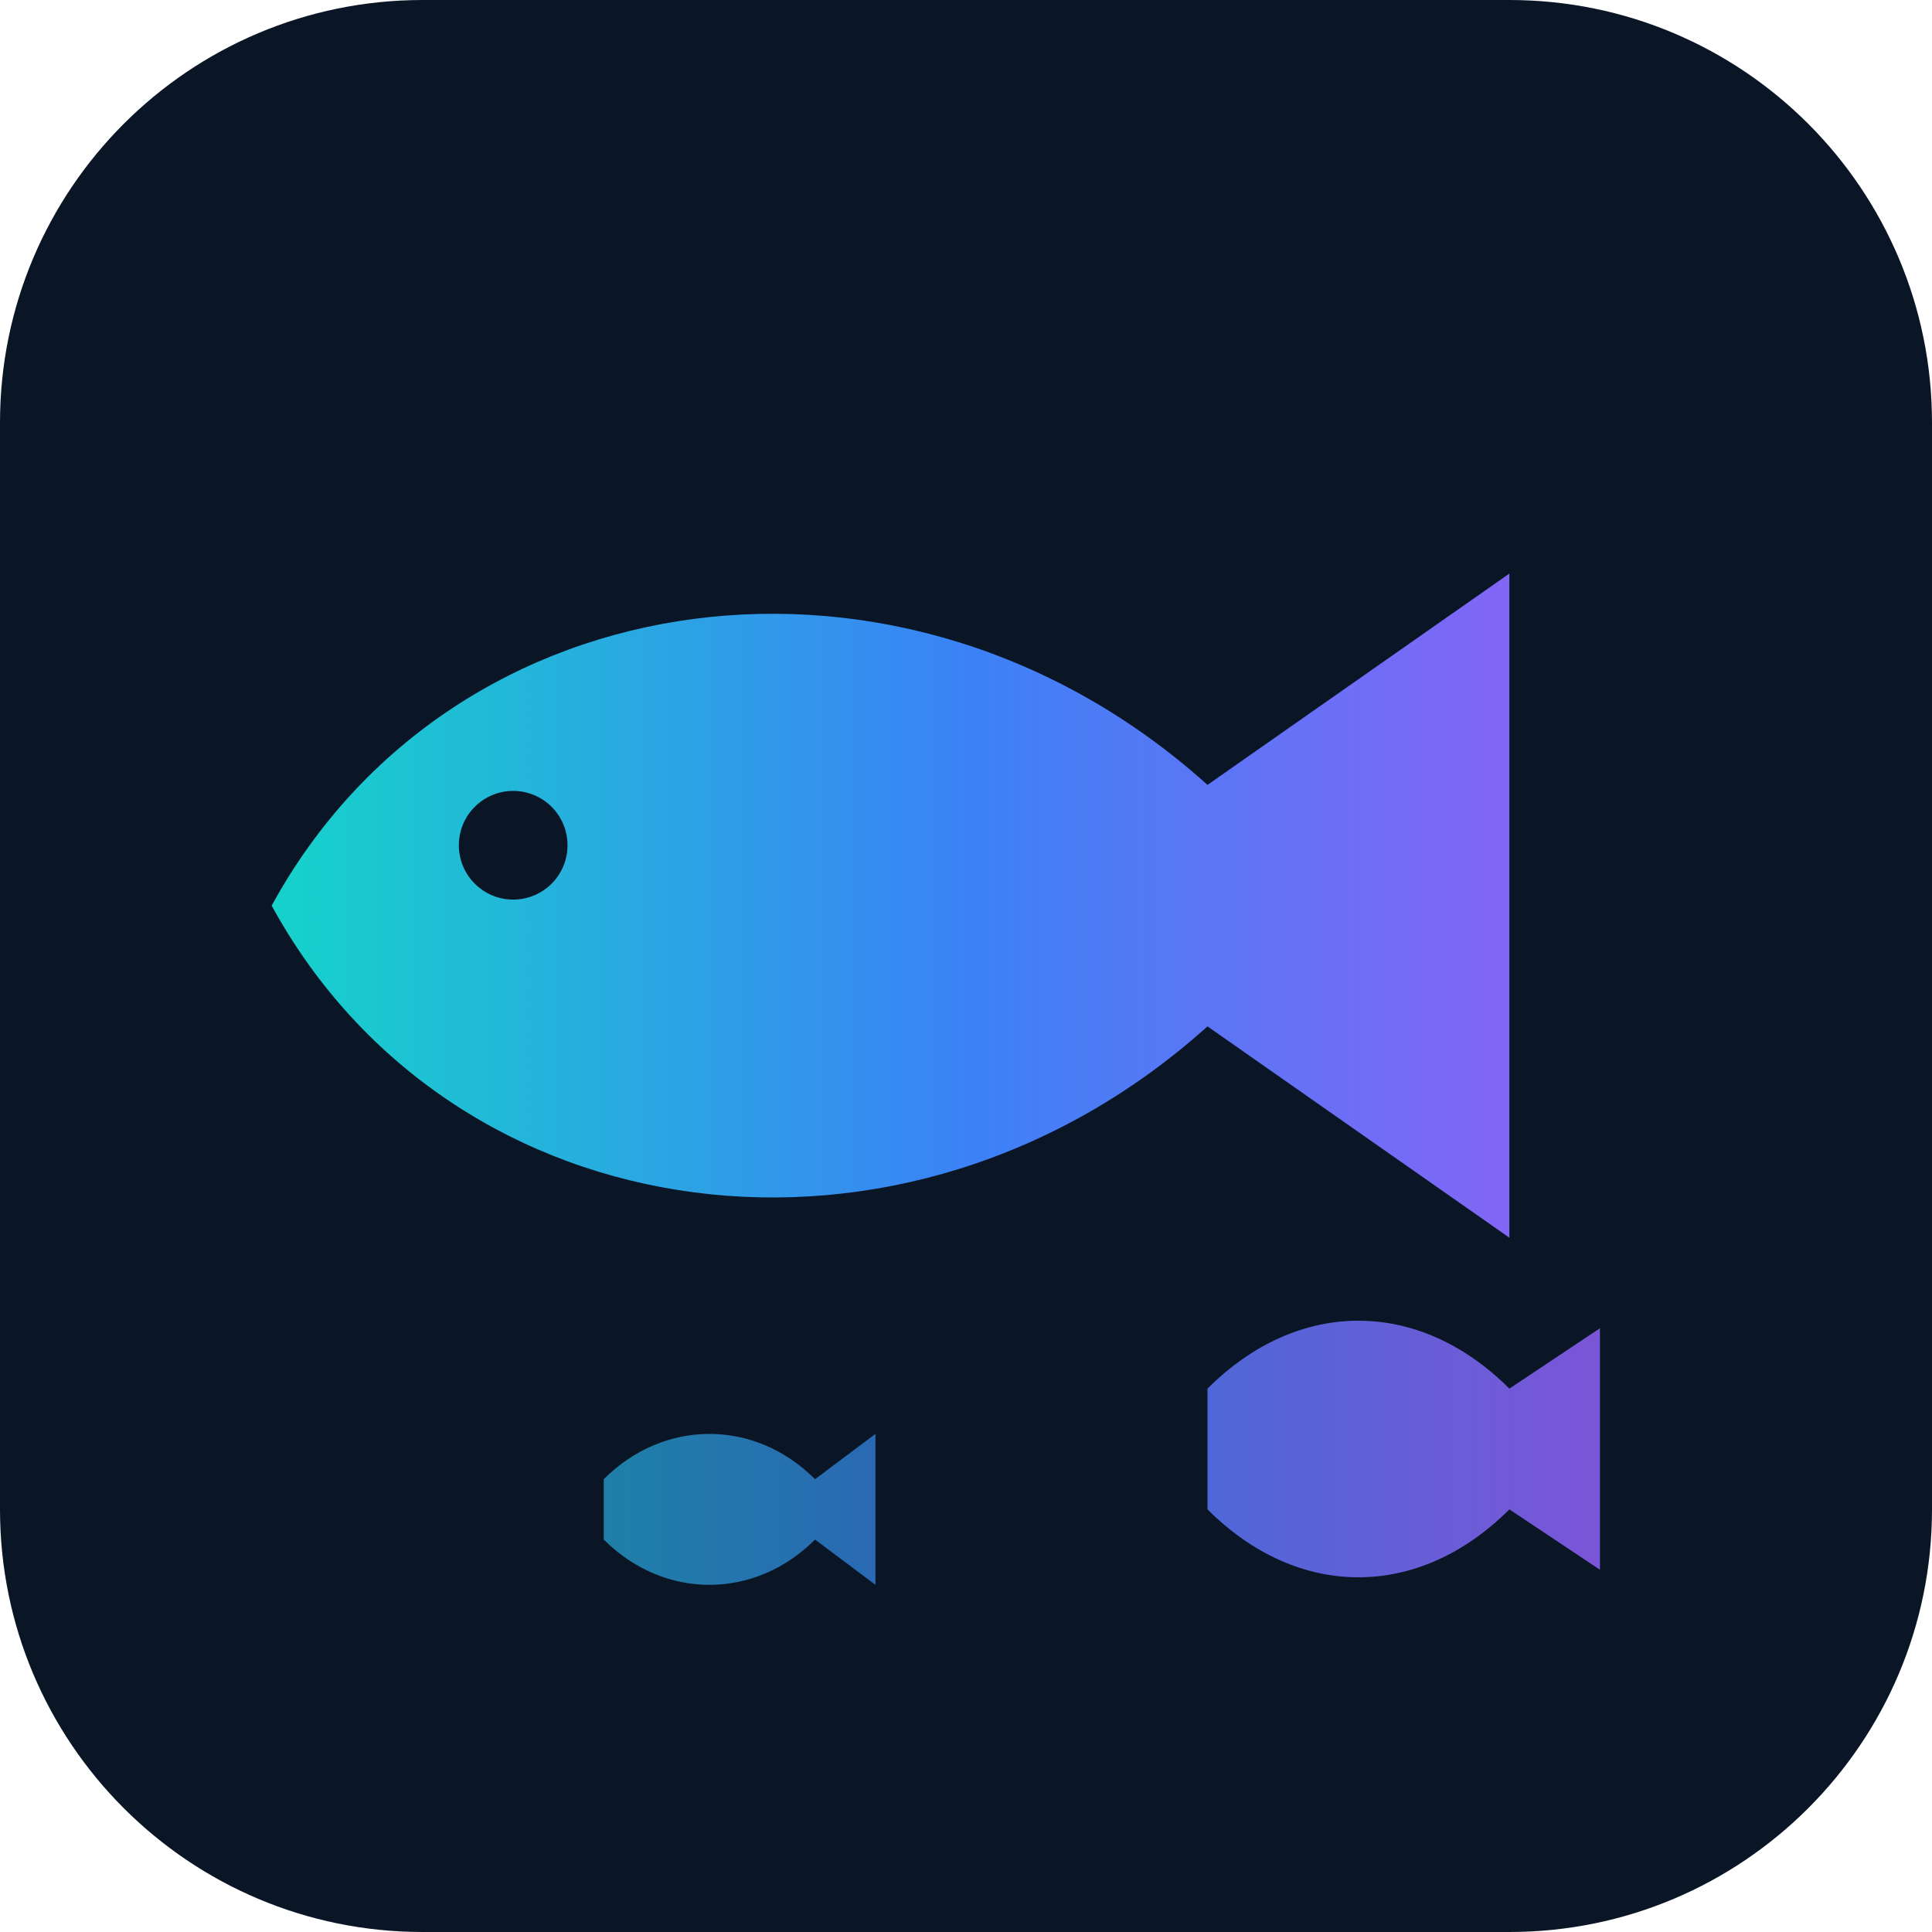
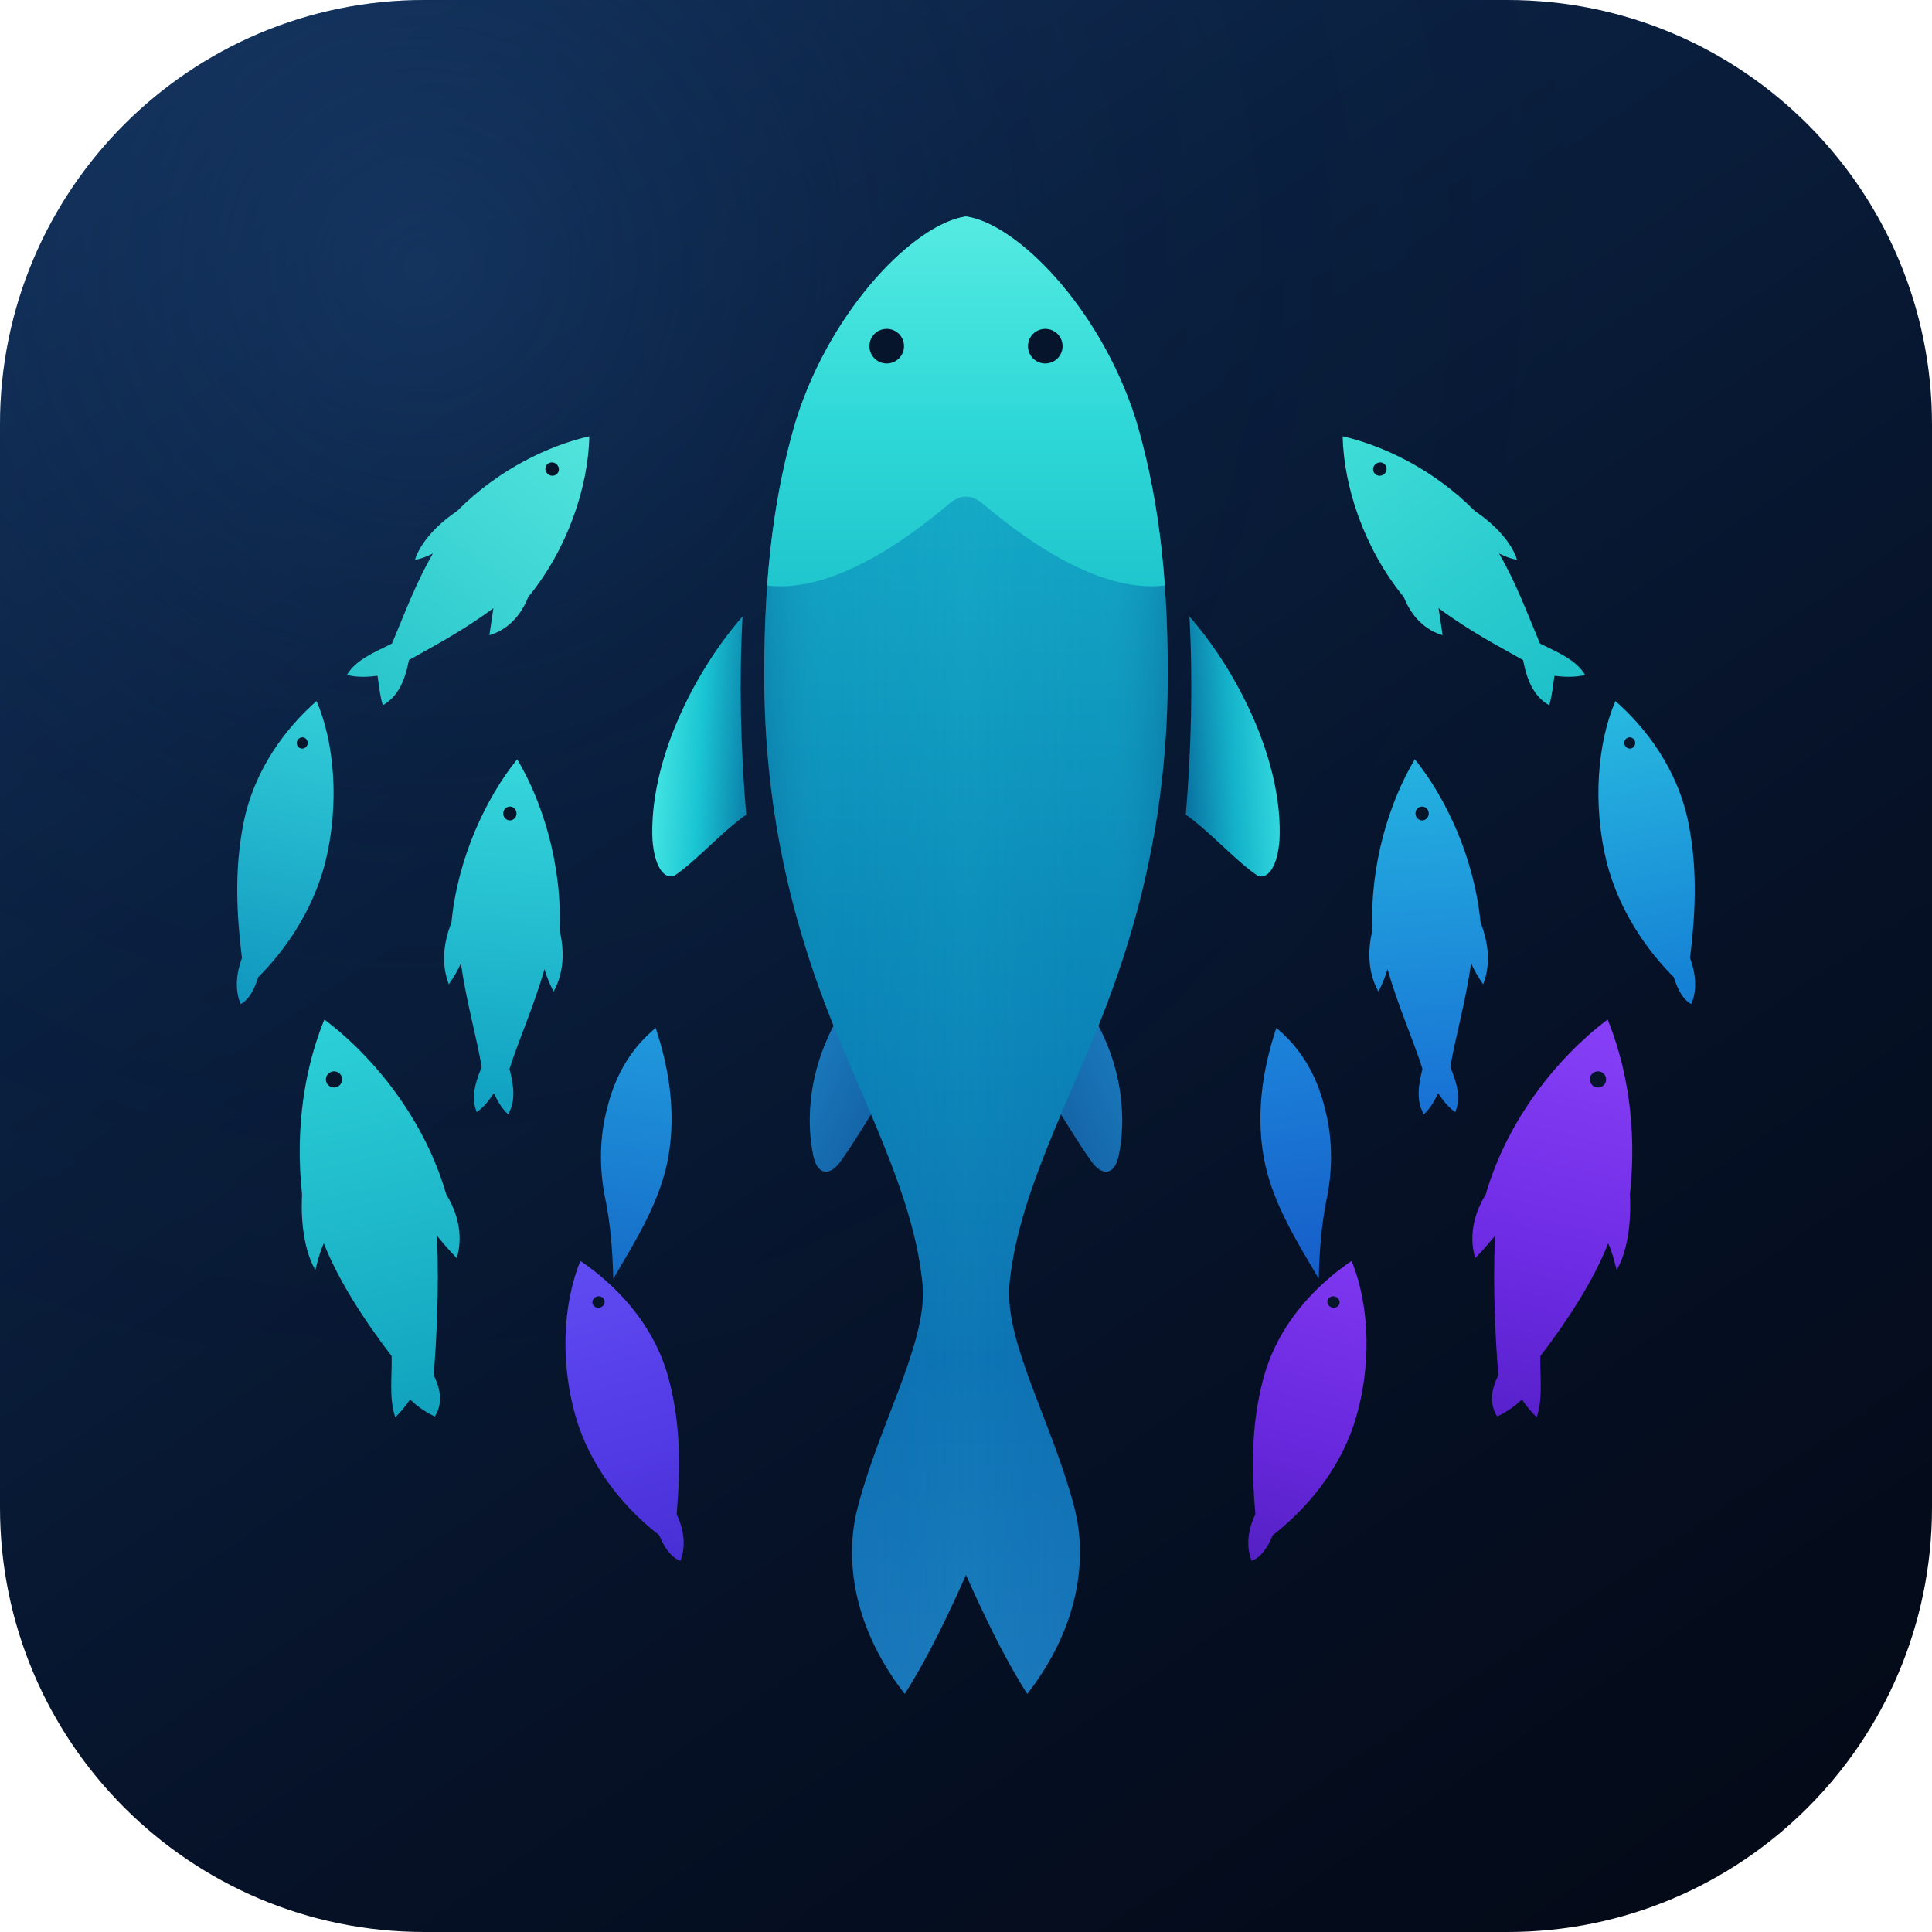
- <svg xmlns="http://www.w3.org/2000/svg" viewBox="0 0 64 64">
+ <svg xmlns="http://www.w3.org/2000/svg" viewBox="0 0 1024 1024" width="1024" height="1024" role="img" aria-label="Grouper app icon">
  <defs>
-     <linearGradient id="g" x1="8" y1="0" x2="56" y2="0" gradientUnits="userSpaceOnUse">
-       <stop offset="0" stop-color="#14D6C8" />
-       <stop offset=".5" stop-color="#3B82F6" />
-       <stop offset="1" stop-color="#9B5CF6" />
+     <linearGradient id="bg-grad" x1="14%" y1="0%" x2="82%" y2="100%">
+       <stop offset="0%" stop-color="#13325c" />
+       <stop offset="30%" stop-color="#0a2040" />
+       <stop offset="65%" stop-color="#061228" />
+       <stop offset="100%" stop-color="#040a18" />
    </linearGradient>
+     <radialGradient id="bg-glow" cx="22%" cy="14%" r="62%">
+       <stop offset="0%" stop-color="#1a4173" stop-opacity="0.42" />
+       <stop offset="50%" stop-color="#0b2245" stop-opacity="0.10" />
+       <stop offset="100%" stop-color="#040a18" stop-opacity="0" />
+     </radialGradient>
+     <linearGradient id="big-head-grad" x1="50%" y1="0%" x2="50%" y2="100%">
+       <stop offset="0%" stop-color="#58ece2" />
+       <stop offset="55%" stop-color="#30d9d8" />
+       <stop offset="100%" stop-color="#1fc6cd" />
+     </linearGradient>
+     <linearGradient id="big-body-grad" x1="50%" y1="18%" x2="50%" y2="100%">
+       <stop offset="0%" stop-color="#14a8c5" />
+       <stop offset="36%" stop-color="#0b8bb9" />
+       <stop offset="72%" stop-color="#0c70b2" />
+       <stop offset="100%" stop-color="#1a76ba" />
+     </linearGradient>
+     <linearGradient id="big-body-shade" x1="0%" y1="50%" x2="100%" y2="50%">
+       <stop offset="0%" stop-color="#08447d" stop-opacity="0.22" />
+       <stop offset="18%" stop-color="#1aa9c9" stop-opacity="0" />
+       <stop offset="50%" stop-color="#32d4de" stop-opacity="0.06" />
+       <stop offset="82%" stop-color="#1aa9c9" stop-opacity="0" />
+       <stop offset="100%" stop-color="#08447d" stop-opacity="0.25" />
+     </linearGradient>
+     <linearGradient id="pec-left-grad" x1="0%" y1="40%" x2="100%" y2="55%">
+       <stop offset="0%" stop-color="#48e8e4" />
+       <stop offset="52%" stop-color="#1ac5d3" />
+       <stop offset="100%" stop-color="#0c84ad" />
+     </linearGradient>
+     <linearGradient id="pec-right-grad" x1="0%" y1="40%" x2="100%" y2="55%">
+       <stop offset="0%" stop-color="#35dce0" />
+       <stop offset="52%" stop-color="#14b2ca" />
+       <stop offset="100%" stop-color="#0a75a3" />
+     </linearGradient>
+     <linearGradient id="pelvic-grad" x1="0%" y1="0%" x2="100%" y2="100%">
+       <stop offset="0%" stop-color="#1b7ec0" />
+       <stop offset="100%" stop-color="#125ca0" />
+     </linearGradient>
+     <linearGradient id="grad-top-left" x1="50%" y1="0%" x2="50%" y2="100%">
+       <stop offset="0%" stop-color="#52e4dc" />
+       <stop offset="100%" stop-color="#28c5cc" />
+     </linearGradient>
+     <linearGradient id="grad-top-right" x1="50%" y1="0%" x2="50%" y2="100%">
+       <stop offset="0%" stop-color="#3eddd7" />
+       <stop offset="100%" stop-color="#1ec0c9" />
+     </linearGradient>
+     <linearGradient id="grad-mid-outer-left" x1="50%" y1="0%" x2="50%" y2="100%">
+       <stop offset="0%" stop-color="#32ced8" />
+       <stop offset="100%" stop-color="#1096bf" />
+     </linearGradient>
+     <linearGradient id="grad-mid-outer-right" x1="50%" y1="0%" x2="50%" y2="100%">
+       <stop offset="0%" stop-color="#28bae0" />
+       <stop offset="100%" stop-color="#147dd4" />
+     </linearGradient>
+     <linearGradient id="grad-mid-inner-left" x1="50%" y1="0%" x2="50%" y2="100%">
+       <stop offset="0%" stop-color="#36d7dc" />
+       <stop offset="100%" stop-color="#10a0c2" />
+     </linearGradient>
+     <linearGradient id="grad-mid-inner-right" x1="50%" y1="0%" x2="50%" y2="100%">
+       <stop offset="0%" stop-color="#24b3e0" />
+       <stop offset="100%" stop-color="#1870d4" />
+     </linearGradient>
+     <linearGradient id="grad-low-inner-left" x1="50%" y1="0%" x2="50%" y2="100%">
+       <stop offset="0%" stop-color="#2099dd" />
+       <stop offset="100%" stop-color="#166cc8" />
+     </linearGradient>
+     <linearGradient id="grad-low-inner-right" x1="50%" y1="0%" x2="50%" y2="100%">
+       <stop offset="0%" stop-color="#1c84da" />
+       <stop offset="100%" stop-color="#165dc8" />
+     </linearGradient>
+     <linearGradient id="grad-low-outer-left" x1="50%" y1="0%" x2="50%" y2="100%">
+       <stop offset="0%" stop-color="#2cd0d7" />
+       <stop offset="100%" stop-color="#11a2be" />
+     </linearGradient>
+     <linearGradient id="grad-low-outer-right" x1="50%" y1="0%" x2="50%" y2="100%">
+       <stop offset="0%" stop-color="#8740f6" />
+       <stop offset="55%" stop-color="#702de6" />
+       <stop offset="100%" stop-color="#5821cc" />
+     </linearGradient>
+     <linearGradient id="grad-bot-inner-left" x1="50%" y1="0%" x2="50%" y2="100%">
+       <stop offset="0%" stop-color="#604bf2" />
+       <stop offset="60%" stop-color="#523ae5" />
+       <stop offset="100%" stop-color="#482fd4" />
+     </linearGradient>
+     <linearGradient id="grad-bot-inner-right" x1="50%" y1="0%" x2="50%" y2="100%">
+       <stop offset="0%" stop-color="#7e37f0" />
+       <stop offset="60%" stop-color="#6828dd" />
+       <stop offset="100%" stop-color="#5420c4" />
+     </linearGradient>
+     <path id="big-body" d="       M 512 96       C 540 100, 586 146, 606 208       C 618 248, 624 292, 624 350       C 624 422, 610 484, 586 544       C 564 598, 540 644, 536 690       C 534 722, 560 766, 572 812       C 580 842, 574 880, 546 916       C 532 894, 521 870, 512 850       C 503 870, 492 894, 478 916       C 450 880, 444 842, 452 812       C 464 766, 490 722, 488 690       C 484 644, 460 598, 438 544       C 414 484, 400 422, 400 350       C 400 292, 406 248, 418 208       C 438 146, 484 100, 512 96 Z" />
+     <clipPath id="big-body-clip">
+       <use href="#big-body" />
+     </clipPath>
+     <path id="big-pectoral" d="       M 388 318       C 360 350, 336 400, 338 442       C 339 456, 344 464, 350 462       C 362 454, 376 438, 390 428       C 387 392, 386 354, 388 318 Z" />
+     <path id="big-pelvic" d="       M 444 536       C 428 560, 422 590, 427 616       C 429 628, 436 629, 442 621       C 450 610, 458 596, 466 584 Z" />
+     <g id="fish-school">
+       <path d="         M 0 -98         C 16 -76, 30 -42, 31 -6         C 35 6, 35 18, 30 28         C 27 23, 25 19, 24 16         C 19 38, 12 56, 8 72         C 11 81, 13 89, 9 97         C 4 93, 2 89, 0 86         C -2 89, -4 93, -9 97         C -13 89, -11 81, -8 72         C -12 56, -19 38, -24 16         C -25 19, -27 23, -30 28         C -35 18, -35 6, -31 -6         C -30 -42, -16 -76, 0 -98 Z" />
+       <circle cx="-2" cy="-68" r="3.8" fill="#07152c" />
+     </g>
+     <g id="fish-arc">
+       <path d="         M 7 -98         C 23 -74, 34 -38, 32 -2         C 35 10, 33 21, 27 29         C 24 23, 22 19, 20 15         C 13 38, 5 54, -1 68         C 4 79, 6 89, 2 98         C -3 94, -7 89, -10 86         C -14 90, -19 94, -24 96         C -25 86, -19 76, -14 66         C -18 48, -23 30, -25 10         C -27 14, -29 17, -31 19         C -34 10, -33 -4, -28 -18         C -23 -52, -8 -80, 7 -98 Z" />
+       <circle cx="1" cy="-70" r="3.8" fill="#07152c" />
+     </g>
+     <g id="fish-sleek">
+       <path d="         M 4 -98         C 21 -74, 32 -36, 30 2         C 28 34, 15 62, 1 82         C 0 90, -2 97, -7 101         C -12 94, -14 84, -12 72         C -20 48, -28 20, -28 -12         C -28 -48, -12 -78, 4 -98 Z" />
+       <circle cx="0" cy="-70" r="3.6" fill="#07152c" />
+     </g>
+     <g id="fish-outer-low">
+       <path d="         M -4 -102         C 16 -78, 33 -42, 35 -4         C 39 8, 38 19, 33 28         C 30 23, 28 19, 26 15         C 21 42, 14 66, 9 82         C 11 90, 10 97, 5 102         C 0 98, -3 94, -5 91         C -8 94, -11 96, -14 98         C -15 88, -11 78, -9 68         C -18 48, -26 26, -29 6         C -32 10, -34 14, -36 18         C -39 8, -38 -6, -34 -20         C -30 -54, -18 -82, -4 -102 Z" />
+       <circle cx="-6" cy="-72" r="4.0" fill="#07152c" />
+     </g>
+     <path id="fish-minnow" d="       M 2 -72       C 14 -48, 21 -22, 19 4       C 17 28, 7 50, -2 72       C -5 54, -8 42, -12 30       C -18 14, -21 -4, -19 -22       C -17 -44, -9 -60, 2 -72 Z" />
  </defs>
-   <rect width="64" height="64" rx="14" fill="#0A1626" />
-   <path d="M9 30C15 19 30 17 40 26L50 19v22L40 34C30 43 15 41 9 30z" fill="url(#g)" />
-   <circle cx="17" cy="28" r="1.8" fill="#0A1626" />
-   <path d="M40 46c3-3 7-3 10 0l3-2v8l-3-2c-3 3-7 3-10 0z" fill="url(#g)" opacity=".85" />
-   <path d="M20 49c2-2 5-2 7 0l2-1.5v5L27 51c-2 2-5 2-7 0z" fill="url(#g)" opacity=".7" />
+   <rect x="0" y="0" width="1024" height="1024" rx="225" ry="225" fill="url(#bg-grad)" />
+   <rect x="0" y="0" width="1024" height="1024" rx="225" ry="225" fill="url(#bg-glow)" />
+   <g id="grouper-school" transform="translate(512, 512) scale(0.955) translate(-512, -512)">
+     <use href="#fish-arc" fill="url(#grad-top-left)" transform="translate(242, 290) rotate(36) scale(1.00, 0.96)" />
+     <use href="#fish-sleek" fill="url(#grad-mid-outer-left)" transform="translate(132, 448) rotate(11) scale(0.84, 0.87)" />
+     <use href="#fish-school" fill="url(#grad-mid-inner-left)" transform="translate(256, 496) rotate(4) scale(0.97, 1.01)" />
+     <use href="#fish-minnow" fill="url(#grad-low-inner-left)" transform="translate(328, 616) rotate(8) scale(0.98, 0.98)" />
+     <use href="#fish-outer-low" fill="url(#grad-low-outer-left)" transform="translate(186, 652) rotate(-13) scale(1.13, 1.12)" />
+     <use href="#fish-sleek" fill="url(#grad-bot-inner-left)" transform="translate(324, 758) scale(-1, 1) rotate(15) scale(0.95, 0.88)" />
+     <use href="#fish-arc" fill="url(#grad-top-right)" transform="translate(782, 290) scale(-1, 1) rotate(36) scale(1.00, 0.96)" />
+     <use href="#fish-sleek" fill="url(#grad-mid-outer-right)" transform="translate(892, 448) scale(-1, 1) rotate(11) scale(0.84, 0.87)" />
+     <use href="#fish-school" fill="url(#grad-mid-inner-right)" transform="translate(768, 496) scale(-1, 1) rotate(4) scale(0.97, 1.01)" />
+     <use href="#fish-minnow" fill="url(#grad-low-inner-right)" transform="translate(696, 616) scale(-1, 1) rotate(8) scale(0.98, 0.98)" />
+     <use href="#fish-outer-low" fill="url(#grad-low-outer-right)" transform="translate(838, 652) scale(-1, 1) rotate(-13) scale(1.13, 1.12)" />
+     <use href="#fish-sleek" fill="url(#grad-bot-inner-right)" transform="translate(700, 758) rotate(15) scale(0.95, 0.88)" />
+     <g id="centre-fish">
+       <use href="#big-pelvic" fill="url(#pelvic-grad)" />
+       <use href="#big-pelvic" fill="url(#pelvic-grad)" transform="translate(1024, 0) scale(-1, 1)" />
+       <use href="#big-pectoral" fill="url(#pec-left-grad)" />
+       <use href="#big-pectoral" fill="url(#pec-right-grad)" transform="translate(1024, 0) scale(-1, 1)" />
+       <use href="#big-body" fill="url(#big-body-grad)" />
+       <use href="#big-body" fill="url(#big-body-shade)" />
+       <path clip-path="url(#big-body-clip)" fill="url(#big-head-grad)" d="         M 390 88         H 634         V 298         C 596 312, 548 278, 522 256         C 515 250, 509 250, 502 256         C 476 278, 428 312, 390 298 Z" />
+       <circle cx="468" cy="168" r="9.6" fill="#07152c" />
+       <circle cx="556" cy="168" r="9.6" fill="#07152c" />
+     </g>
+   </g>
</svg>
